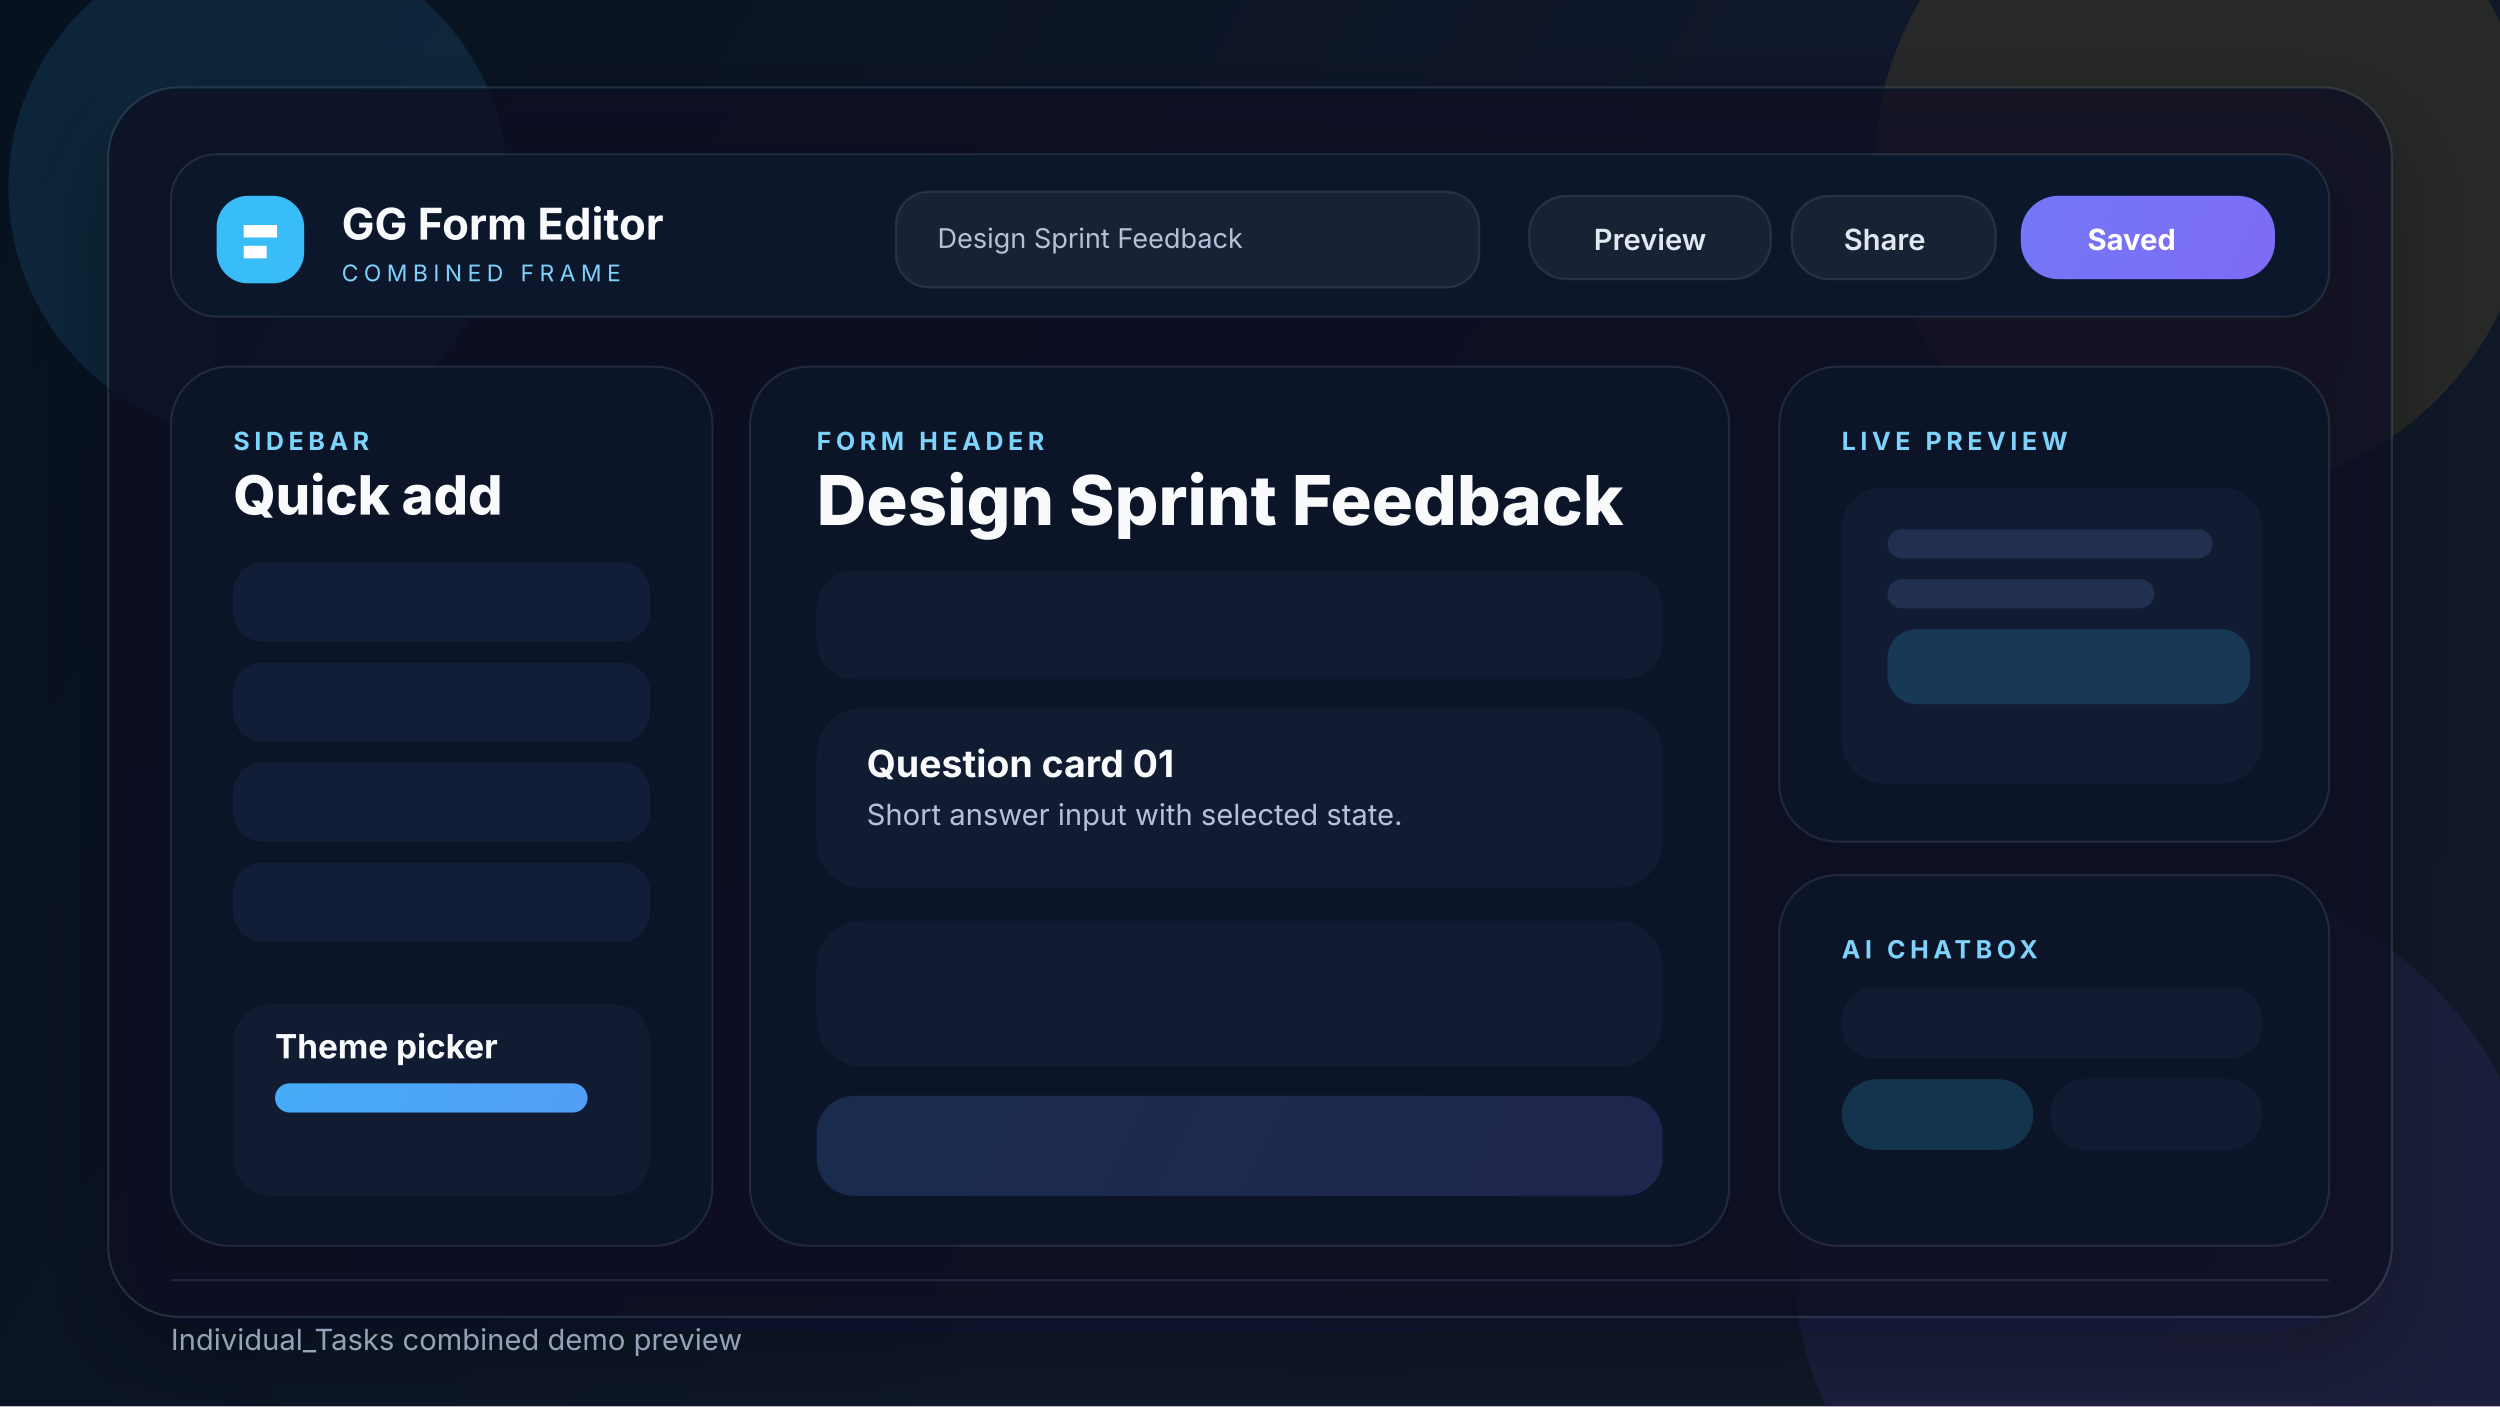
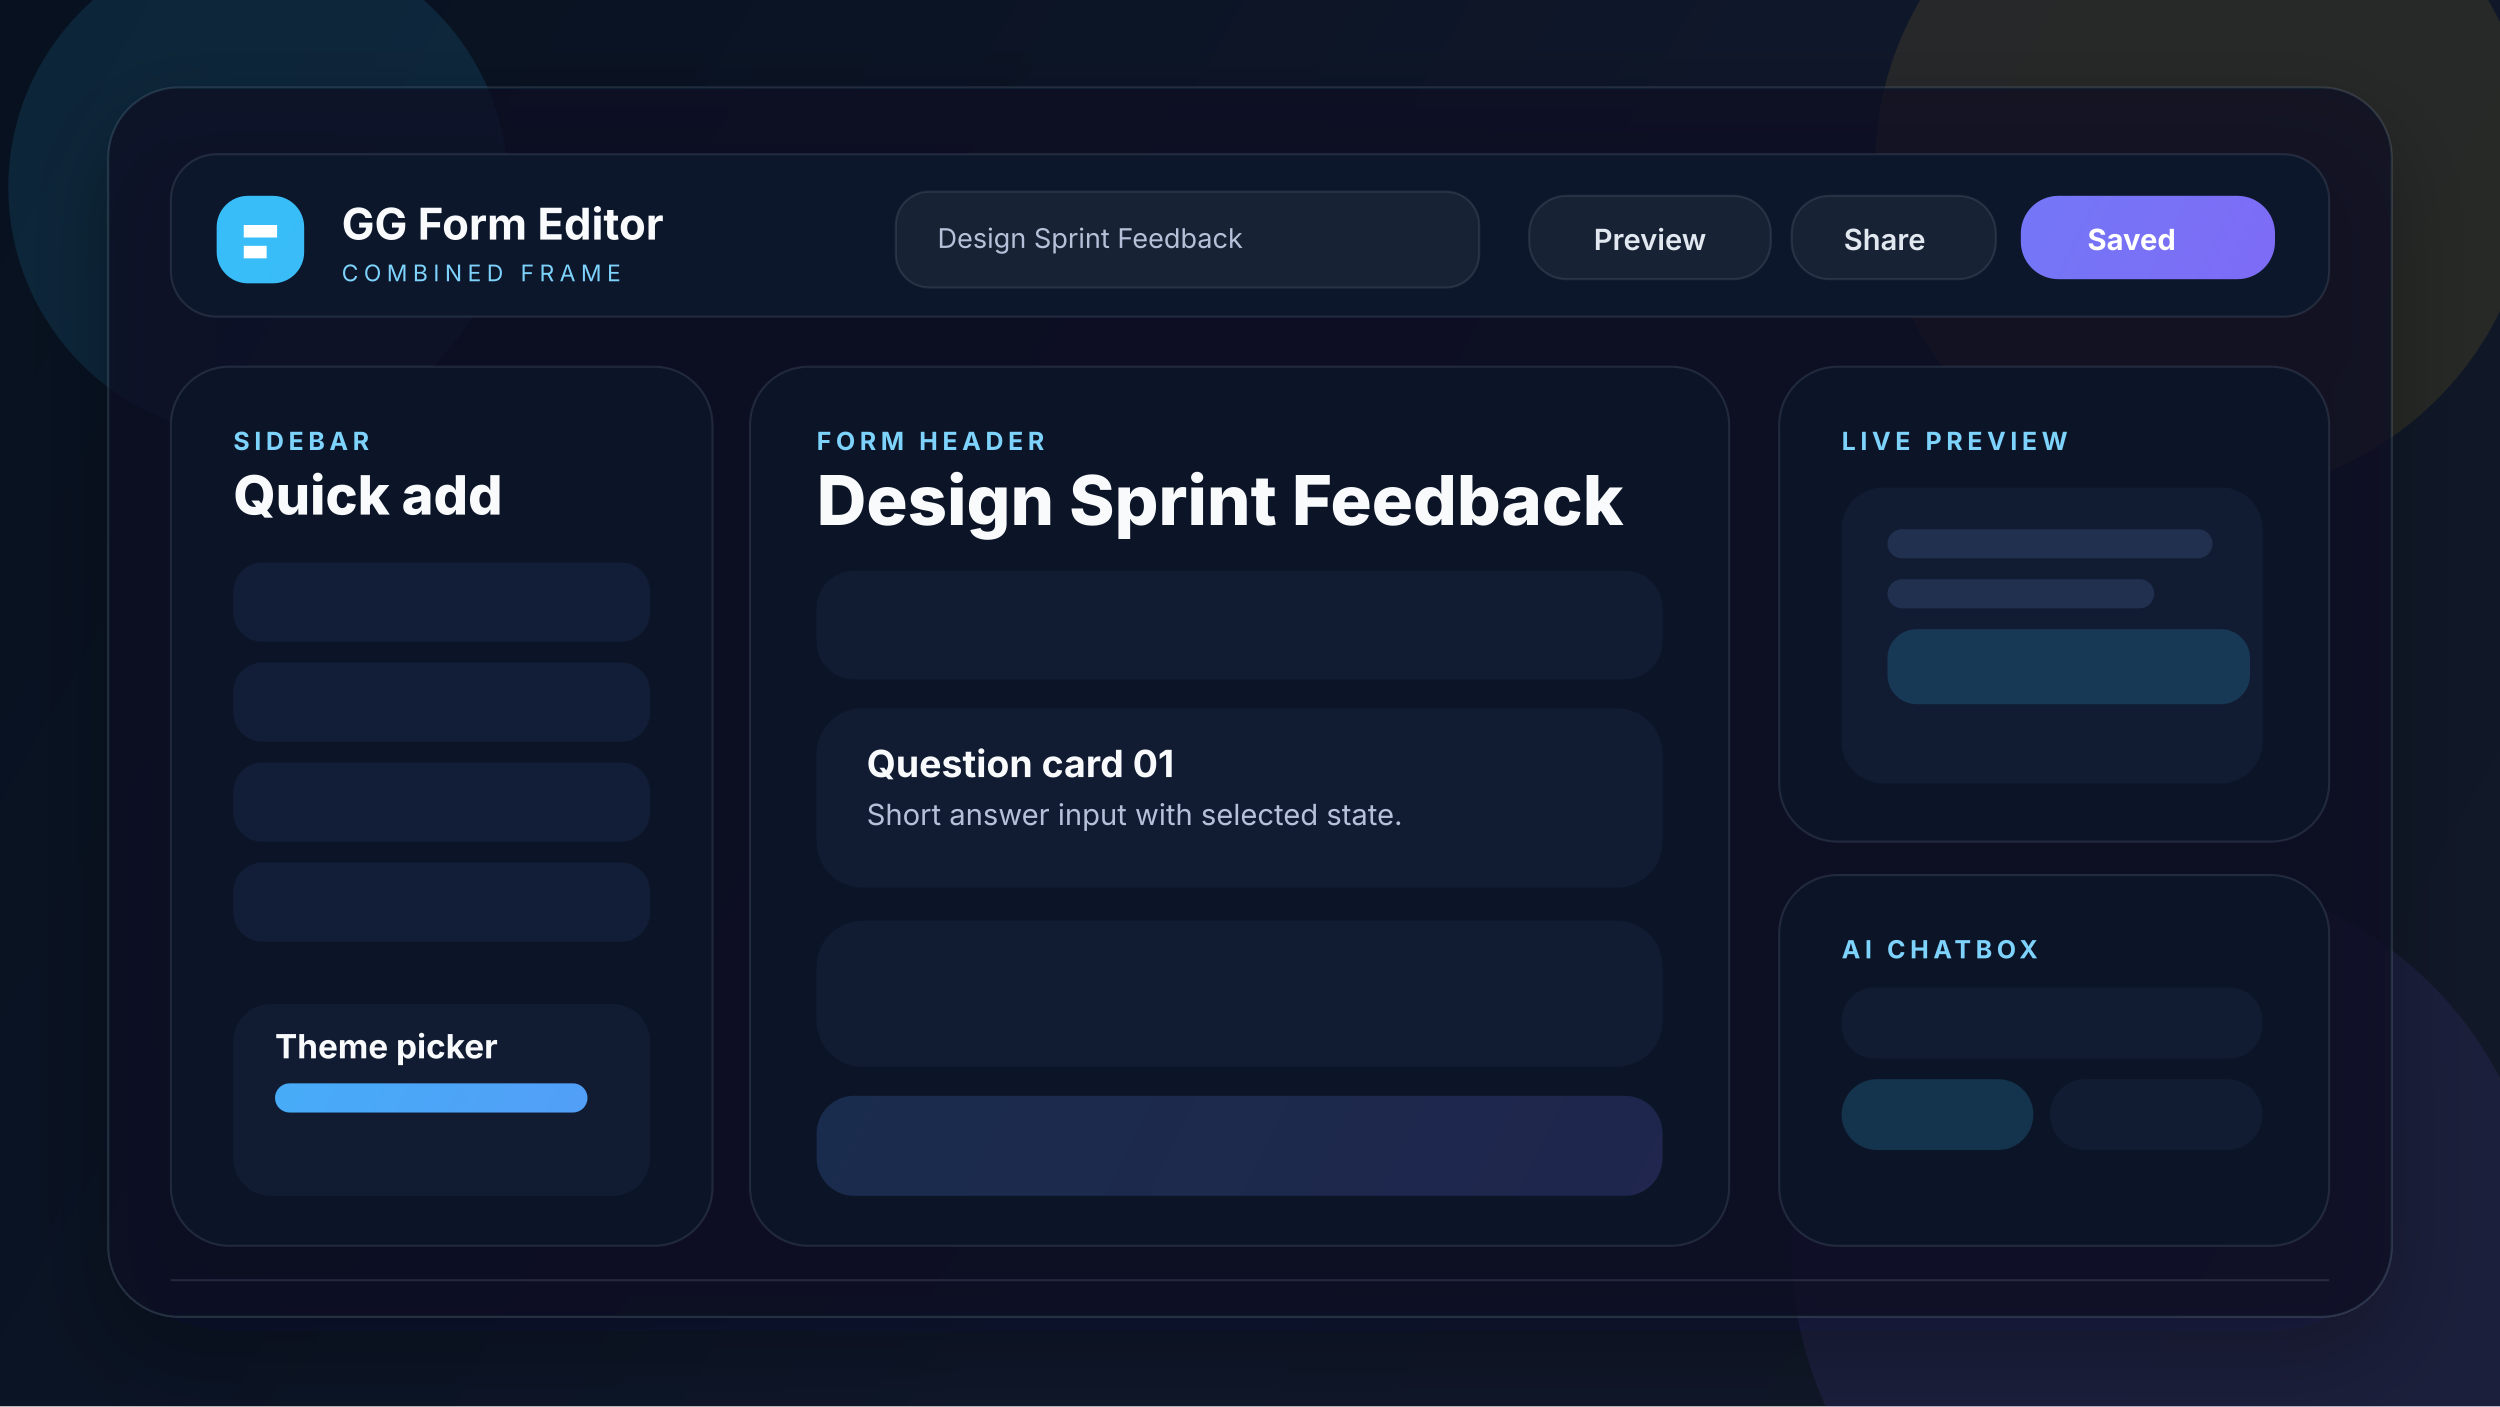
<svg xmlns="http://www.w3.org/2000/svg" width="1200" height="675" viewBox="0 0 1200 675" fill="none" role="img" aria-labelledby="title desc">
  <defs>
    <linearGradient id="bg" x1="0" y1="0" x2="1200" y2="675" gradientUnits="userSpaceOnUse">
      <stop stop-color="#07111F" />
      <stop offset="0.55" stop-color="#0F172A" />
      <stop offset="1" stop-color="#111827" />
    </linearGradient>
    <linearGradient id="accent" x1="140" y1="100" x2="1060" y2="560" gradientUnits="userSpaceOnUse">
      <stop stop-color="#38BDF8" />
      <stop offset="1" stop-color="#8B5CF6" />
    </linearGradient>
    <filter id="shadow" x="-20%" y="-20%" width="140%" height="140%">
      <feDropShadow dx="0" dy="18" stdDeviation="22" flood-color="#020617" flood-opacity="0.4" />
    </filter>
  </defs>
  <rect width="1200" height="675" fill="url(#bg)" />
  <circle cx="124" cy="90" r="120" fill="#38BDF8" fill-opacity="0.12" />
  <circle cx="1058" cy="80" r="158" fill="#FBBF24" fill-opacity="0.10" />
  <circle cx="1040" cy="600" r="180" fill="#8B5CF6" fill-opacity="0.10" />
  <rect x="52" y="42" width="1096" height="590" rx="34" fill="#071021" fill-opacity="0.72" stroke="rgba(148,163,184,0.18)" filter="url(#shadow)" />
  <rect x="82" y="74" width="1036" height="78" rx="22" fill="#0D172B" stroke="rgba(148,163,184,0.16)" />
  <rect x="104" y="94" width="42" height="42" rx="15" fill="url(#accent)" />
  <path d="M117 108H133V114H117V108ZM117 118H128V124H117V118Z" fill="white" />
  <text x="164" y="115" fill="#F8FAFC" font-family="Inter, Segoe UI, Arial, sans-serif" font-size="21" font-weight="700">GG Form Editor</text>
  <text x="164" y="135" fill="#7DD3FC" font-family="Inter, Segoe UI, Arial, sans-serif" font-size="11" letter-spacing="2.6">COMBINED FRAME</text>
  <rect x="430" y="92" width="280" height="46" rx="16" fill="rgba(255,255,255,0.05)" stroke="rgba(148,163,184,0.16)" />
  <text x="450" y="119" fill="#B7C0D8" font-family="Inter, Segoe UI, Arial, sans-serif" font-size="13">Design Sprint Feedback</text>
  <rect x="734" y="94" width="116" height="40" rx="18" fill="rgba(255,255,255,0.05)" stroke="rgba(148,163,184,0.16)" />
  <text x="765" y="120" fill="#E2E8F0" font-family="Inter, Segoe UI, Arial, sans-serif" font-size="14" font-weight="600">Preview</text>
  <rect x="860" y="94" width="98" height="40" rx="18" fill="rgba(255,255,255,0.05)" stroke="rgba(148,163,184,0.16)" />
  <text x="885" y="120" fill="#E2E8F0" font-family="Inter, Segoe UI, Arial, sans-serif" font-size="14" font-weight="600">Share</text>
  <rect x="970" y="94" width="122" height="40" rx="18" fill="url(#accent)" />
  <text x="1002" y="120" fill="white" font-family="Inter, Segoe UI, Arial, sans-serif" font-size="14" font-weight="700">Saved</text>
  <rect x="82" y="176" width="260" height="422" rx="28" fill="#0C1528" stroke="rgba(148,163,184,0.16)" />
  <text x="112" y="216" fill="#7DD3FC" font-family="Inter, Segoe UI, Arial, sans-serif" font-size="12" font-weight="700" letter-spacing="2.2">SIDEBAR</text>
  <text x="112" y="247" fill="#F8FAFC" font-family="Inter, Segoe UI, Arial, sans-serif" font-size="26" font-weight="800">Quick add</text>
  <rect x="112" y="270" width="200" height="38" rx="14" fill="#121E38" />
  <rect x="112" y="318" width="200" height="38" rx="14" fill="#121E38" />
  <rect x="112" y="366" width="200" height="38" rx="14" fill="#121E38" />
  <rect x="112" y="414" width="200" height="38" rx="14" fill="#121E38" />
  <rect x="112" y="482" width="200" height="92" rx="18" fill="#111C33" />
  <text x="132" y="508" fill="#F8FAFC" font-family="Inter, Segoe UI, Arial, sans-serif" font-size="16" font-weight="700">Theme picker</text>
  <rect x="132" y="520" width="150" height="14" rx="7" fill="url(#accent)" />
  <rect x="360" y="176" width="470" height="422" rx="28" fill="#0C1528" stroke="rgba(148,163,184,0.16)" />
  <text x="392" y="216" fill="#7DD3FC" font-family="Inter, Segoe UI, Arial, sans-serif" font-size="12" font-weight="700" letter-spacing="2.2">FORM HEADER</text>
  <text x="392" y="252" fill="#F8FAFC" font-family="Inter, Segoe UI, Arial, sans-serif" font-size="33" font-weight="800">Design Sprint Feedback</text>
  <rect x="392" y="274" width="406" height="52" rx="18" fill="#111C33" />
  <rect x="392" y="340" width="406" height="86" rx="22" fill="#111C33" />
  <text x="416" y="373" fill="#F8FAFC" font-family="Inter, Segoe UI, Arial, sans-serif" font-size="18" font-weight="700">Question card 01</text>
  <text x="416" y="396" fill="#B7C0D8" font-family="Inter, Segoe UI, Arial, sans-serif" font-size="14">Short answer input with selected state.</text>
  <rect x="392" y="442" width="406" height="70" rx="22" fill="#111C33" />
  <rect x="392" y="526" width="406" height="48" rx="18" fill="url(#accent)" fill-opacity="0.18" />
  <rect x="854" y="176" width="264" height="228" rx="28" fill="#0C1528" stroke="rgba(148,163,184,0.16)" />
  <text x="884" y="216" fill="#7DD3FC" font-family="Inter, Segoe UI, Arial, sans-serif" font-size="12" font-weight="700" letter-spacing="2.2">LIVE PREVIEW</text>
  <rect x="884" y="234" width="202" height="142" rx="20" fill="#111C33" />
  <rect x="906" y="254" width="156" height="14" rx="7" fill="#22304f" />
  <rect x="906" y="278" width="128" height="14" rx="7" fill="#22304f" />
  <rect x="906" y="302" width="174" height="36" rx="14" fill="rgba(56,189,248,0.18)" />
  <rect x="854" y="420" width="264" height="178" rx="28" fill="#0C1528" stroke="rgba(148,163,184,0.16)" />
  <text x="884" y="460" fill="#7DD3FC" font-family="Inter, Segoe UI, Arial, sans-serif" font-size="12" font-weight="700" letter-spacing="2.2">AI CHATBOX</text>
  <rect x="884" y="474" width="202" height="34" rx="16" fill="#111C33" />
  <rect x="884" y="518" width="92" height="34" rx="17" fill="rgba(56,189,248,0.18)" />
  <rect x="984" y="518" width="102" height="34" rx="17" fill="#111C33" />
  <rect x="82" y="614" width="1036" height="1" fill="rgba(148,163,184,0.18)" />
-   <text x="82" y="648" fill="#94A3B8" font-family="Inter, Segoe UI, Arial, sans-serif" font-size="14">Individual_Tasks combined demo preview</text>
</svg>
